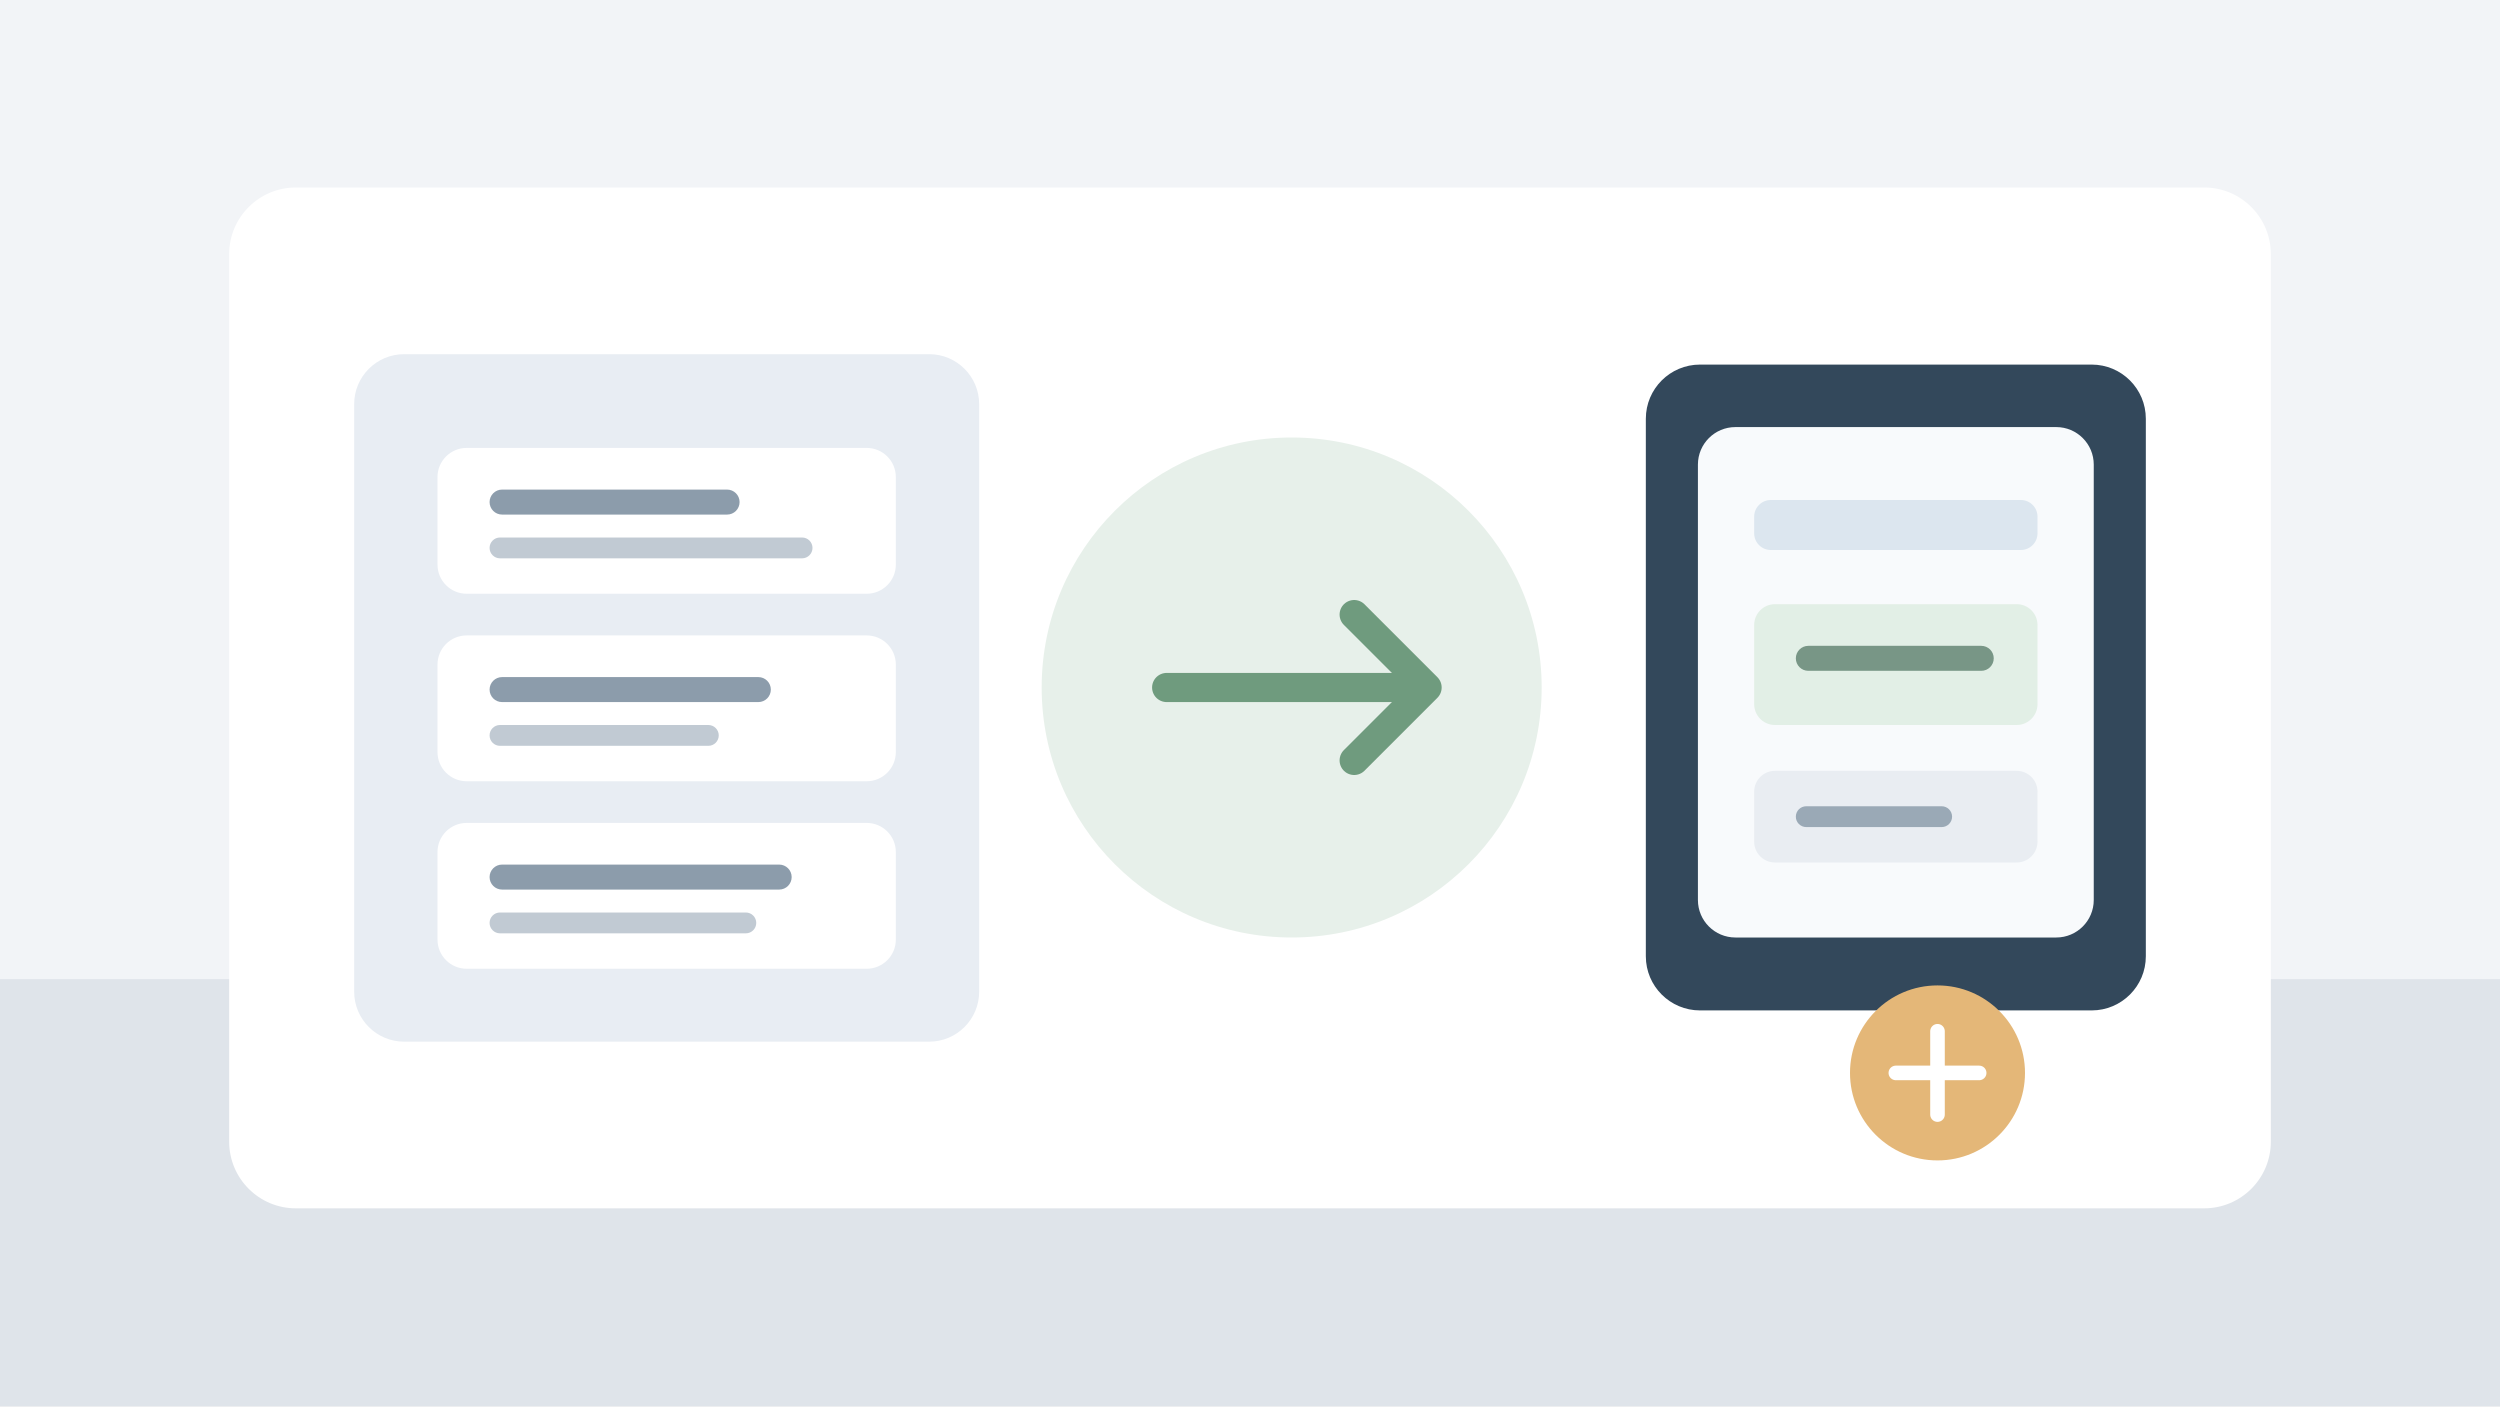
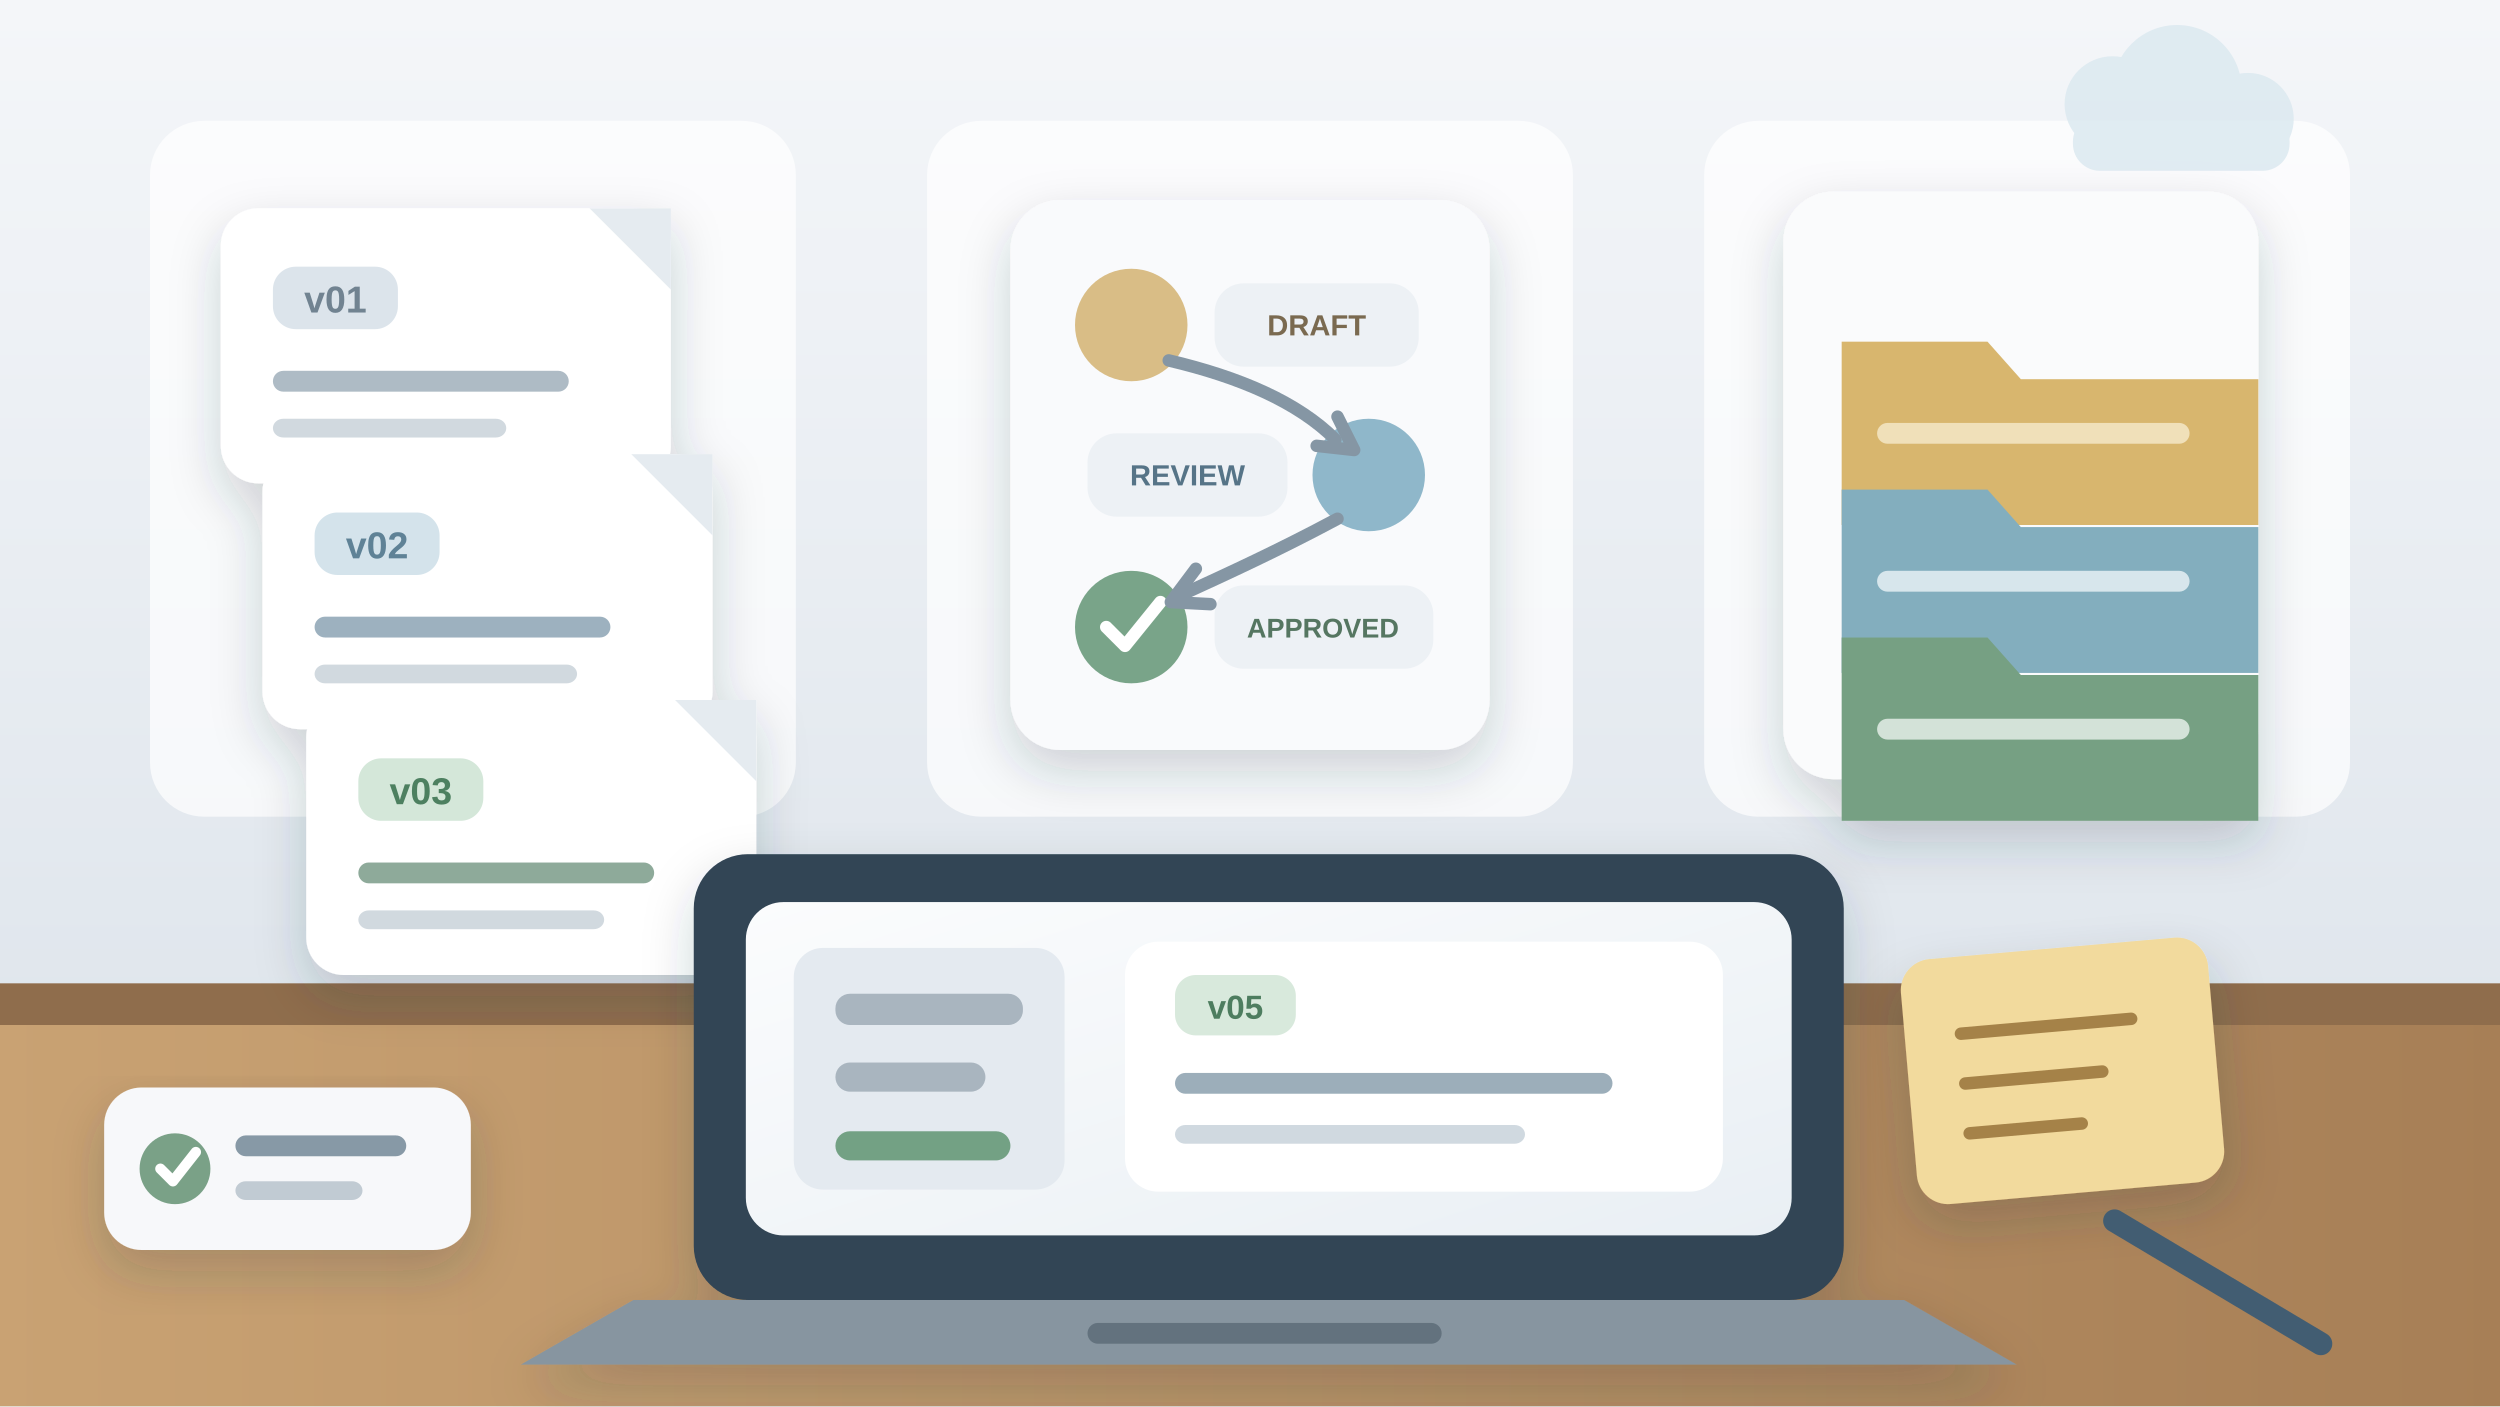
- <svg xmlns="http://www.w3.org/2000/svg" width="1200" height="675" viewBox="0 0 1200 675">
-   <rect width="1200" height="675" fill="#f2f4f7" />
-   <rect y="470" width="1200" height="205" fill="#dfe4ea" />
-   <rect x="110" y="90" width="980" height="490" rx="32" fill="#fff" />
-   <rect x="170" y="170" width="300" height="330" rx="24" fill="#e8edf3" />
-   <rect x="210" y="215" width="220" height="70" rx="14" fill="#fff" />
-   <rect x="235" y="235" width="120" height="12" rx="6" fill="#8c9cab" />
-   <rect x="235" y="258" width="155" height="10" rx="5" fill="#c1cad3" />
-   <rect x="210" y="305" width="220" height="70" rx="14" fill="#fff" />
-   <rect x="235" y="325" width="135" height="12" rx="6" fill="#8c9cab" />
-   <rect x="235" y="348" width="110" height="10" rx="5" fill="#c1cad3" />
-   <rect x="210" y="395" width="220" height="70" rx="14" fill="#fff" />
-   <rect x="235" y="415" width="145" height="12" rx="6" fill="#8c9cab" />
-   <rect x="235" y="438" width="128" height="10" rx="5" fill="#c1cad3" />
-   <circle cx="620" cy="330" r="120" fill="#e7f0ea" />
-   <path d="M560 330h120" stroke="#6f9b7e" stroke-width="14" stroke-linecap="round" />
-   <path d="M650 295l35 35-35 35" fill="none" stroke="#6f9b7e" stroke-width="14" stroke-linecap="round" stroke-linejoin="round" />
-   <rect x="790" y="175" width="240" height="310" rx="26" fill="#33485b" />
-   <rect x="815" y="205" width="190" height="245" rx="18" fill="#f8fafc" />
-   <rect x="842" y="240" width="136" height="24" rx="8" fill="#dce6ef" />
-   <rect x="842" y="290" width="136" height="58" rx="10" fill="#e2efe6" />
-   <rect x="862" y="310" width="95" height="12" rx="6" fill="#789686" />
-   <rect x="842" y="370" width="136" height="44" rx="10" fill="#e9edf2" />
-   <rect x="862" y="387" width="75" height="10" rx="5" fill="#9aa9b6" />
-   <circle cx="930" cy="515" r="42" fill="#e4b778" />
-   <path d="M910 515h40M930 495v40" stroke="#fff" stroke-width="7" stroke-linecap="round" />
+ <svg xmlns="http://www.w3.org/2000/svg" width="1200" height="675" viewBox="0 0 1200 675" role="img" aria-labelledby="title desc">
+   <defs>
+     <linearGradient id="bg" x1="0" y1="0" x2="0" y2="1">
+       <stop offset="0" stop-color="#f4f6f9" />
+       <stop offset="1" stop-color="#d8e0e8" />
+     </linearGradient>
+     <linearGradient id="desk" x1="0" y1="0" x2="1" y2="0">
+       <stop offset="0" stop-color="#c9a273" />
+       <stop offset="1" stop-color="#a77f56" />
+     </linearGradient>
+     <linearGradient id="screen" x1="0" y1="0" x2="1" y2="1">
+       <stop offset="0" stop-color="#fbfcfd" />
+       <stop offset="1" stop-color="#e9eff4" />
+     </linearGradient>
+     <filter id="shadow" x="-20%" y="-20%" width="140%" height="160%">
+       <feDropShadow dx="0" dy="10" stdDeviation="12" flood-color="#2e3c48" flood-opacity=".2" />
+     </filter>
+   </defs>
+   <rect width="1200" height="675" fill="url(#bg)" />
+   <rect y="487" width="1200" height="188" fill="url(#desk)" />
+   <rect y="472" width="1200" height="20" fill="#8f6d4c" />
+   <g opacity=".7">
+     <rect x="72" y="58" width="310" height="334" rx="26" fill="#ffffff" />
+     <rect x="445" y="58" width="310" height="334" rx="26" fill="#ffffff" />
+     <rect x="818" y="58" width="310" height="334" rx="26" fill="#ffffff" />
+   </g>
+   <g filter="url(#shadow)">
+     <g transform="translate(106 100)">
+       <rect x="0" y="0" width="216" height="132" rx="18" fill="#ffffff" />
+       <path d="M177 0h39v39z" fill="#e5ebf0" />
+       <rect x="25" y="28" width="60" height="30" rx="11" fill="#dce4eb" />
+       <text x="55" y="50" text-anchor="middle" font-family="Arial, sans-serif" font-size="18" font-weight="700" fill="#718391">v01</text>
+       <rect x="25" y="78" width="142" height="10" rx="5" fill="#aebbc5" />
+       <rect x="25" y="101" width="112" height="9" rx="5" fill="#d1d9df" />
+     </g>
+     <g transform="translate(126 218)">
+       <rect x="0" y="0" width="216" height="132" rx="18" fill="#ffffff" />
+       <path d="M177 0h39v39z" fill="#e5ebf0" />
+       <rect x="25" y="28" width="60" height="30" rx="11" fill="#d4e3eb" />
+       <text x="55" y="50" text-anchor="middle" font-family="Arial, sans-serif" font-size="18" font-weight="700" fill="#5e8296">v02</text>
+       <rect x="25" y="78" width="142" height="10" rx="5" fill="#9db1bf" />
+       <rect x="25" y="101" width="126" height="9" rx="5" fill="#d1d9df" />
+     </g>
+     <g transform="translate(147 336)">
+       <rect x="0" y="0" width="216" height="132" rx="18" fill="#ffffff" />
+       <path d="M177 0h39v39z" fill="#e5ebf0" />
+       <rect x="25" y="28" width="60" height="30" rx="11" fill="#d4e7d9" />
+       <text x="55" y="50" text-anchor="middle" font-family="Arial, sans-serif" font-size="18" font-weight="700" fill="#4d8061">v03</text>
+       <rect x="25" y="78" width="142" height="10" rx="5" fill="#8eaa9a" />
+       <rect x="25" y="101" width="118" height="9" rx="5" fill="#d1d9df" />
+     </g>
+   </g>
+   <g transform="translate(485 96)">
+     <rect x="0" y="0" width="230" height="264" rx="24" fill="#f9fafc" filter="url(#shadow)" />
+     <g>
+       <circle cx="58" cy="60" r="27" fill="#d9bd86" />
+       <rect x="98" y="40" width="98" height="40" rx="14" fill="#edf1f5" />
+       <text x="147" y="65" text-anchor="middle" font-family="Arial, sans-serif" font-size="14" font-weight="700" fill="#7a6a50">DRAFT</text>
+       <circle cx="172" cy="132" r="27" fill="#8fb7ca" />
+       <rect x="37" y="112" width="96" height="40" rx="14" fill="#edf1f5" />
+       <text x="85" y="137" text-anchor="middle" font-family="Arial, sans-serif" font-size="14" font-weight="700" fill="#567487">REVIEW</text>
+       <circle cx="58" cy="205" r="27" fill="#79a489" />
+       <path d="M46 205l9 9 17-21" fill="none" stroke="#fff" stroke-width="6" stroke-linecap="round" stroke-linejoin="round" />
+       <rect x="98" y="185" width="105" height="40" rx="14" fill="#edf1f5" />
+       <text x="150" y="210" text-anchor="middle" font-family="Arial, sans-serif" font-size="13" font-weight="700" fill="#557661">APPROVED</text>
+     </g>
+     <path d="M76 77c34 8 62 20 80 38" fill="none" stroke="#8596a4" stroke-width="6" stroke-linecap="round" />
+     <path d="M157 104l8 16-18-2" fill="none" stroke="#8596a4" stroke-width="6" stroke-linecap="round" stroke-linejoin="round" />
+     <path d="M157 153c-28 15-52 26-76 37" fill="none" stroke="#8596a4" stroke-width="6" stroke-linecap="round" />
+     <path d="M89 177l-12 16 19 1" fill="none" stroke="#8596a4" stroke-width="6" stroke-linecap="round" stroke-linejoin="round" />
+   </g>
+   <g transform="translate(856 92)" filter="url(#shadow)">
+     <rect x="0" y="0" width="228" height="282" rx="24" fill="#fafbfc" />
+     <g transform="translate(28 55)">
+       <path d="M0 17h70l16 18h114v70H0z" fill="#d8b66e" />
+       <rect x="17" y="56" width="150" height="10" rx="5" fill="#f8edd2" opacity=".75" />
+     </g>
+     <g transform="translate(28 126)">
+       <path d="M0 17h70l16 18h114v70H0z" fill="#83aebe" />
+       <rect x="17" y="56" width="150" height="10" rx="5" fill="#eef6f8" opacity=".78" />
+     </g>
+     <g transform="translate(28 197)">
+       <path d="M0 17h70l16 18h114v70H0z" fill="#76a083" />
+       <rect x="17" y="56" width="150" height="10" rx="5" fill="#edf5ef" opacity=".78" />
+     </g>
+   </g>
+   <g filter="url(#shadow)">
+     <rect x="333" y="410" width="552" height="214" rx="26" fill="#314454" />
+     <rect x="358" y="433" width="502" height="160" rx="18" fill="url(#screen)" />
+     <rect x="381" y="455" width="130" height="116" rx="14" fill="#e4eaf0" />
+     <rect x="401" y="477" width="90" height="15" rx="7" fill="#a9b5bf" />
+     <rect x="401" y="510" width="72" height="14" rx="7" fill="#a9b5bf" />
+     <rect x="401" y="543" width="84" height="14" rx="7" fill="#73a184" />
+     <rect x="540" y="452" width="287" height="120" rx="16" fill="#ffffff" />
+     <rect x="564" y="468" width="58" height="29" rx="10" fill="#d8e9dc" />
+     <text x="593" y="489" text-anchor="middle" font-family="Arial, sans-serif" font-size="16" font-weight="700" fill="#4e7d5f">v05</text>
+     <rect x="564" y="515" width="210" height="10" rx="5" fill="#9caeba" />
+     <rect x="564" y="540" width="168" height="9" rx="5" fill="#d0d9e0" />
+     <path d="M304 624h610l54 31H250z" fill="#8795a0" />
+     <rect x="522" y="635" width="170" height="10" rx="5" fill="#63727e" />
+   </g>
+   <g>
+     <rect x="916" y="455" width="148" height="118" rx="15" fill="#f2da9d" transform="rotate(-5 990 514)" filter="url(#shadow)" />
+     <path d="M943 492h82M943 516h66M943 540h54" stroke="#a58248" stroke-width="6" stroke-linecap="round" transform="rotate(-5 990 514)" />
+     <path d="M1015 586l99 59" stroke="#425d72" stroke-width="11" stroke-linecap="round" />
+   </g>
+   <g opacity=".86">
+     <circle cx="1014" cy="50" r="23" fill="#dce9f0" />
+     <circle cx="1045" cy="43" r="31" fill="#dce9f0" />
+     <circle cx="1079" cy="57" r="22" fill="#dce9f0" />
+     <rect x="995" y="55" width="104" height="27" rx="13" fill="#dce9f0" />
+   </g>
+   <g transform="translate(50 522)">
+     <rect width="176" height="78" rx="18" fill="#f7f8fa" filter="url(#shadow)" />
+     <circle cx="34" cy="39" r="17" fill="#7aa187" />
+     <path d="M27 39l6 6 11-14" fill="none" stroke="#fff" stroke-width="5" stroke-linecap="round" stroke-linejoin="round" />
+     <rect x="63" y="23" width="82" height="10" rx="5" fill="#8799a6" />
+     <rect x="63" y="45" width="61" height="9" rx="5" fill="#c1cbd3" />
+   </g>
</svg>
